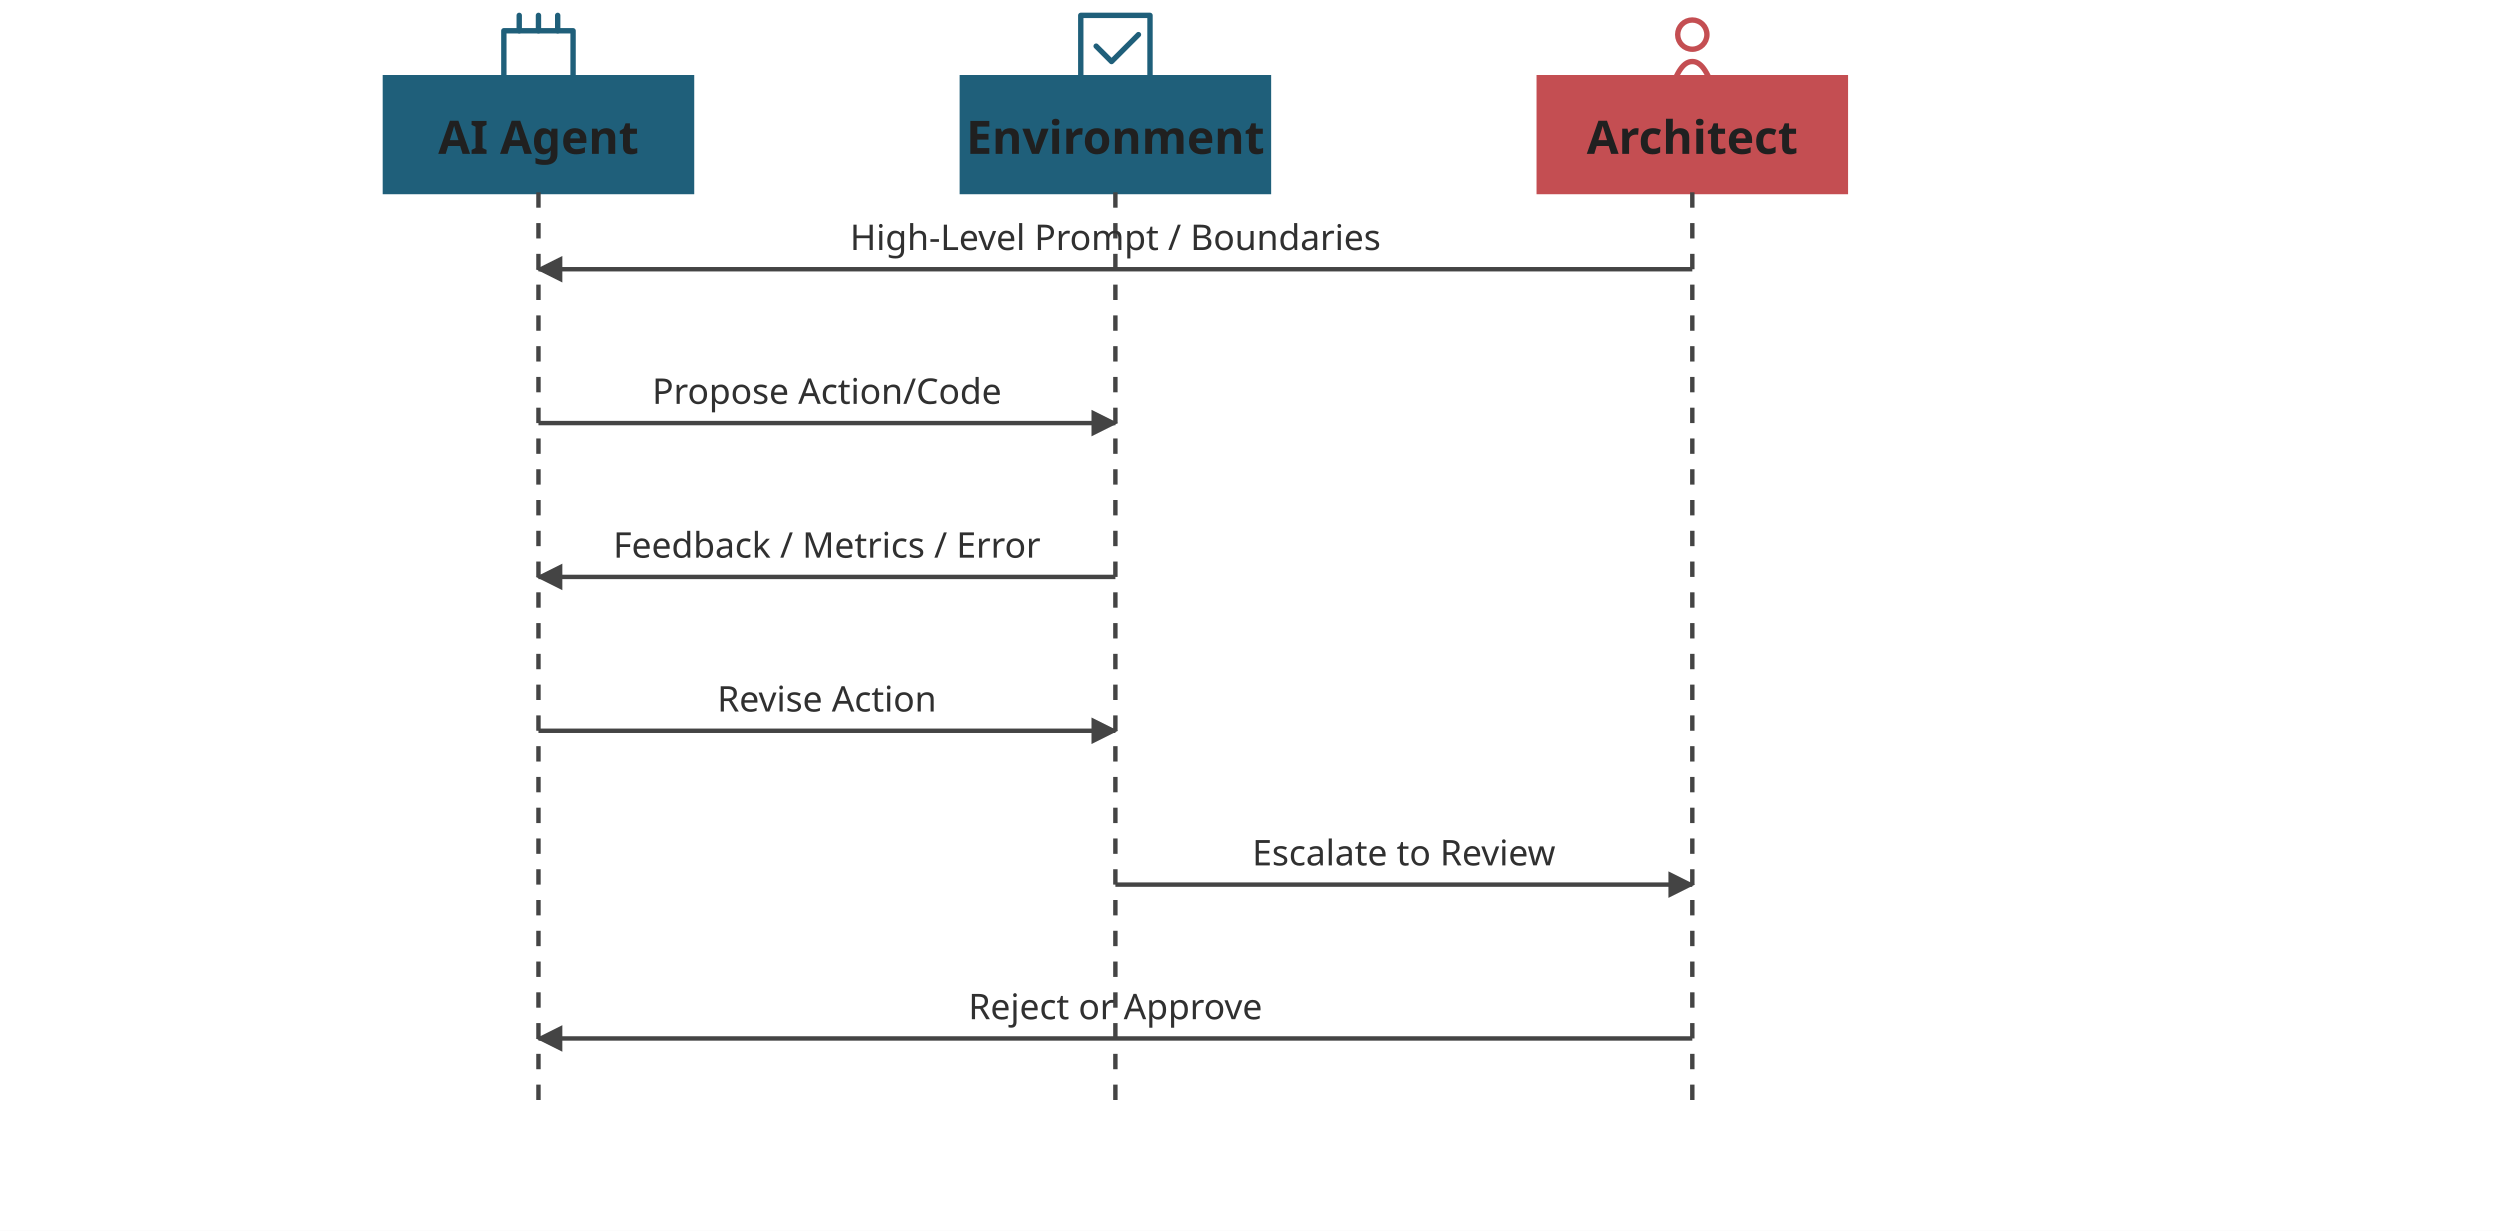
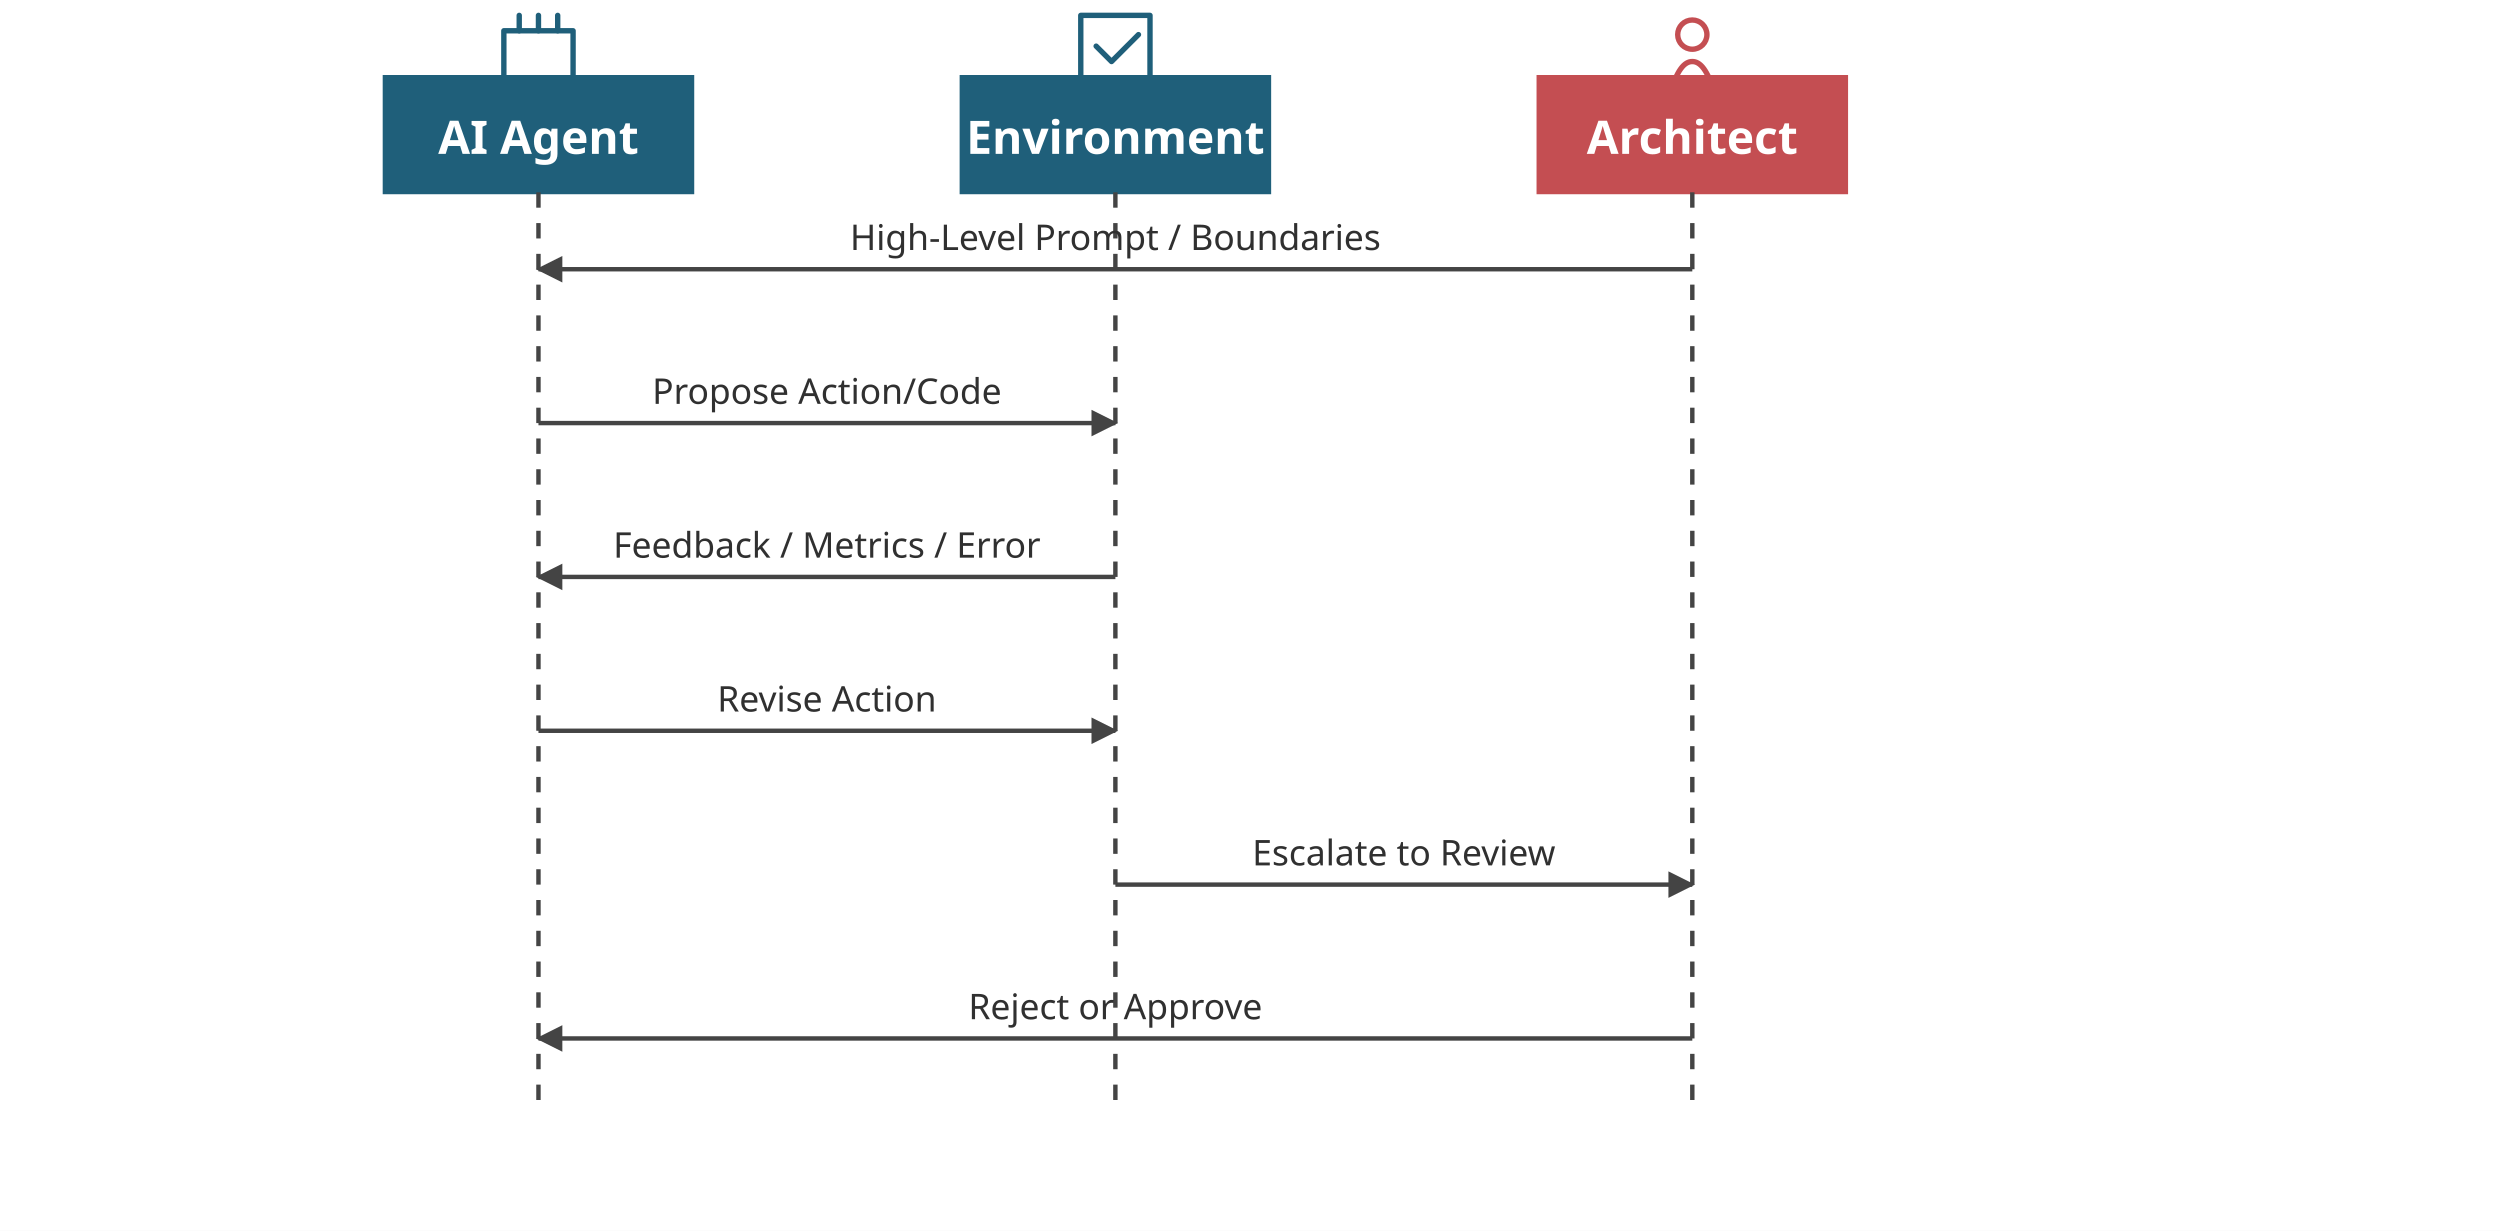
<svg xmlns="http://www.w3.org/2000/svg" viewBox="50 30 650 320" role="img">
  <defs>
    <marker id="arrow" viewBox="0 0 10 10" refX="9" refY="5" markerWidth="6" markerHeight="6" orient="auto-start-reverse">
      <path d="M 0 0 L 10 5 L 0 10 z" fill="#444444" />
    </marker>
    <style>
      .font { font-family: sans-serif; }
      .title { font-size: 16px; font-weight: 700; fill: #202020; }
      .label { font-size: 14.4px; font-weight: 700; fill: #202020; }
      .label-white { font-size: 14.4px; font-weight: 700; fill: #FFFFFF; }
      .small { font-size: 9.2px; fill: #303030; }
      .center { font-size: 12.0px; font-weight: 700; fill: #202020; }
+       .center-white { font-size: 12.0px; font-weight: 700; fill: #FFFFFF; }
      .note { font-size: 10.4px; font-weight: 700; fill: #1F5F7A; }
      .muted { font-size: 8.8px; fill: #555555; }
      .line { stroke: #444444; stroke-width: 1.15; fill: none; }
      .line-dashed { stroke: #444444; stroke-width: 1.15; fill: none; stroke-dasharray: 4,4; }
      .thin { stroke: #6F7E86; stroke-width: 1.05; fill: none; }
      .arrow-end { marker-end: url(#arrow); }
      .glyph { fill: none; stroke: currentColor; stroke-width: 1.4; stroke-linecap: round; stroke-linejoin: round; }
      .glyph-agent { color: #1F5F7A; }
      .glyph-env { color: #1F5F7A; }
      .glyph-human { color: #C44E52; }
    </style>
  </defs>
-   <rect x="50" y="0" width="650" height="350" fill="#FFFFFF" />
+   <rect x="50" y="30" width="650" height="320" fill="#FFFFFF" />
  <g class="font">
    <g class="glyph glyph-agent" transform="translate(181 34)">
      <rect x="0" y="4" width="18" height="14" />
      <path d="M 4 0 L 4 4" />
      <path d="M 9 0 L 9 4" />
      <path d="M 14 0 L 14 4" />
      <path d="M 4 18 L 4 22" />
      <path d="M 9 18 L 9 22" />
      <path d="M 14 18 L 14 22" />
    </g>
    <rect x="150" y="50" width="80" height="30" fill="#1F5F7A" stroke="#1F5F7A" />
-     <text class="center" x="190" y="70" text-anchor="middle">AI Agent</text>
+     <text class="center-white" x="190" y="70" text-anchor="middle">AI Agent</text>
    <g class="glyph glyph-env" transform="translate(331 34)">
      <rect x="0" y="0" width="18" height="22" />
      <path d="M 4 8 L 8 12 L 15 5" />
      <path d="M 4 17 L 14 17" />
    </g>
    <rect x="300" y="50" width="80" height="30" fill="#1F5F7A" stroke="#1F5F7A" />
-     <text class="center" x="340" y="70" text-anchor="middle">Environment</text>
+     <text class="center-white" x="340" y="70" text-anchor="middle">Environment</text>
    <g class="glyph glyph-human" transform="translate(482 34)">
      <circle cx="8" cy="5" r="3.8" />
      <path d="M 2 21 C 4 14, 6 12, 8 12 C 10 12, 12 14, 14 21" />
    </g>
    <rect x="450" y="50" width="80" height="30" fill="#C44E52" stroke="#C44E52" />
-     <text class="center" x="490" y="70" text-anchor="middle">Architect</text>
+     <text class="center-white" x="490" y="70" text-anchor="middle">Architect</text>
    <path class="line-dashed" d="M 190 80 L 190 320" />
    <path class="line-dashed" d="M 340 80 L 340 320" />
    <path class="line-dashed" d="M 490 80 L 490 320" />
    <path class="line arrow-end" d="M 490 100 L 190 100" />
    <text class="small" x="340" y="95" text-anchor="middle">High-Level Prompt / Boundaries</text>
    <path class="line arrow-end" d="M 190 140 L 340 140" />
    <text class="small" x="265" y="135" text-anchor="middle">Propose Action/Code</text>
    <path class="line arrow-end" d="M 340 180 L 190 180" />
    <text class="small" x="265" y="175" text-anchor="middle">Feedback / Metrics / Error</text>
    <path class="line arrow-end" d="M 190 220 L 340 220" />
    <text class="small" x="265" y="215" text-anchor="middle">Revise Action</text>
    <path class="line arrow-end" d="M 340 260 L 490 260" />
    <text class="small" x="415" y="255" text-anchor="middle">Escalate to Review</text>
    <path class="line arrow-end" d="M 490 300 L 190 300" />
    <text class="small" x="340" y="295" text-anchor="middle">Reject or Approve</text>
  </g>
</svg>
